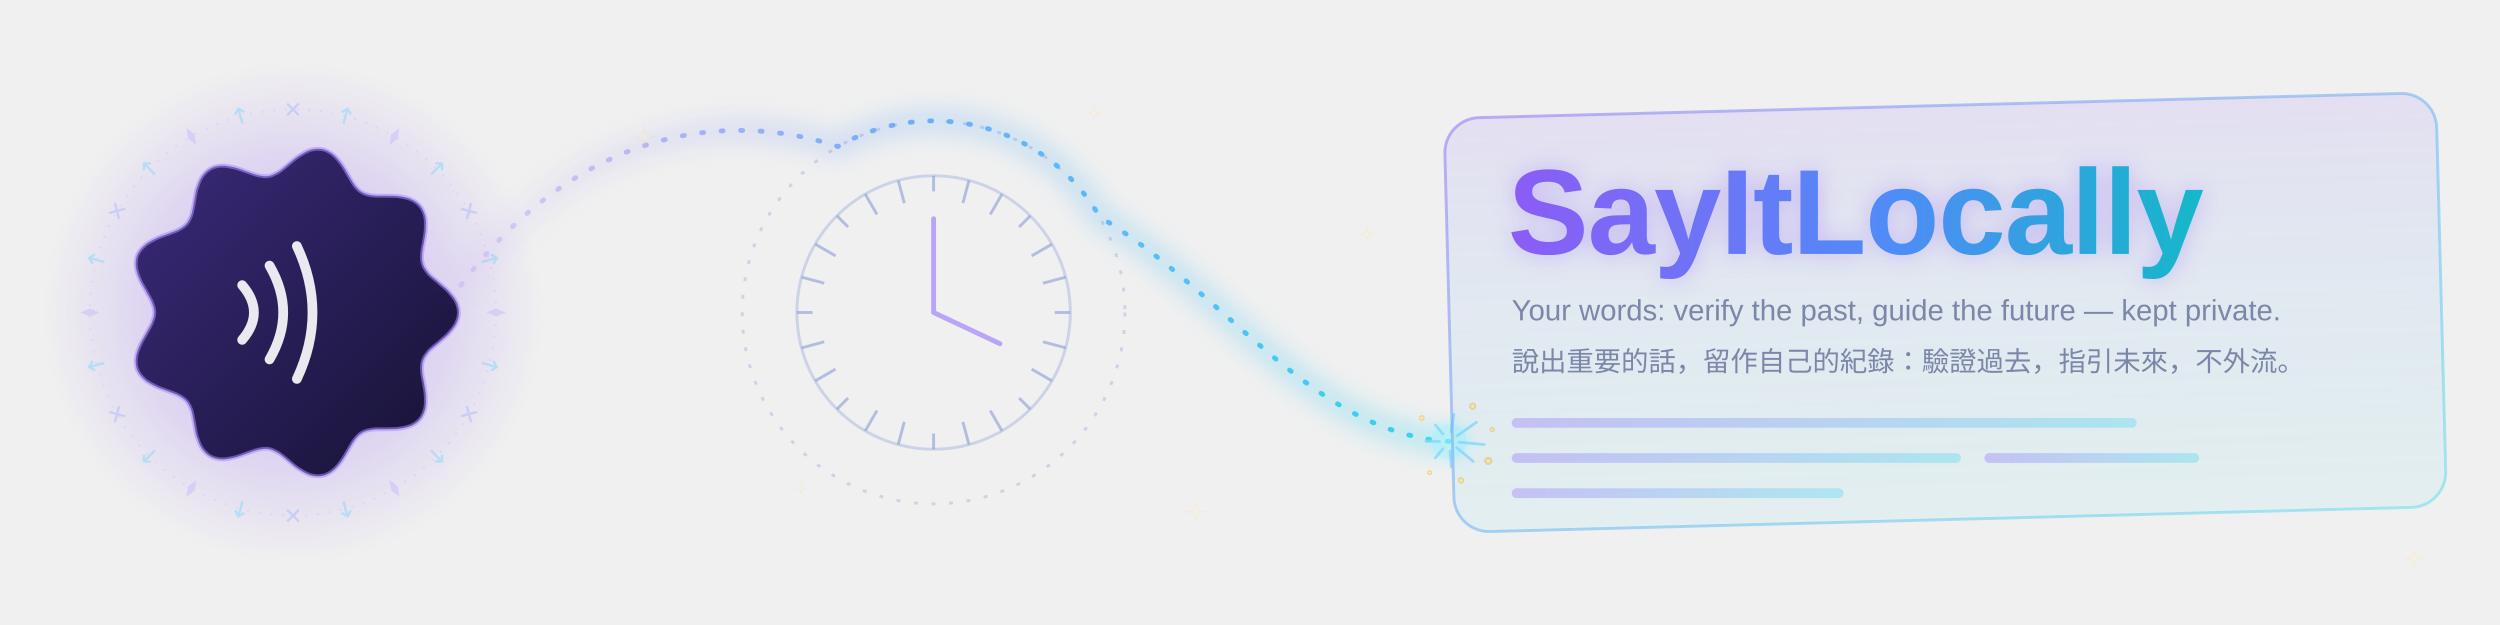
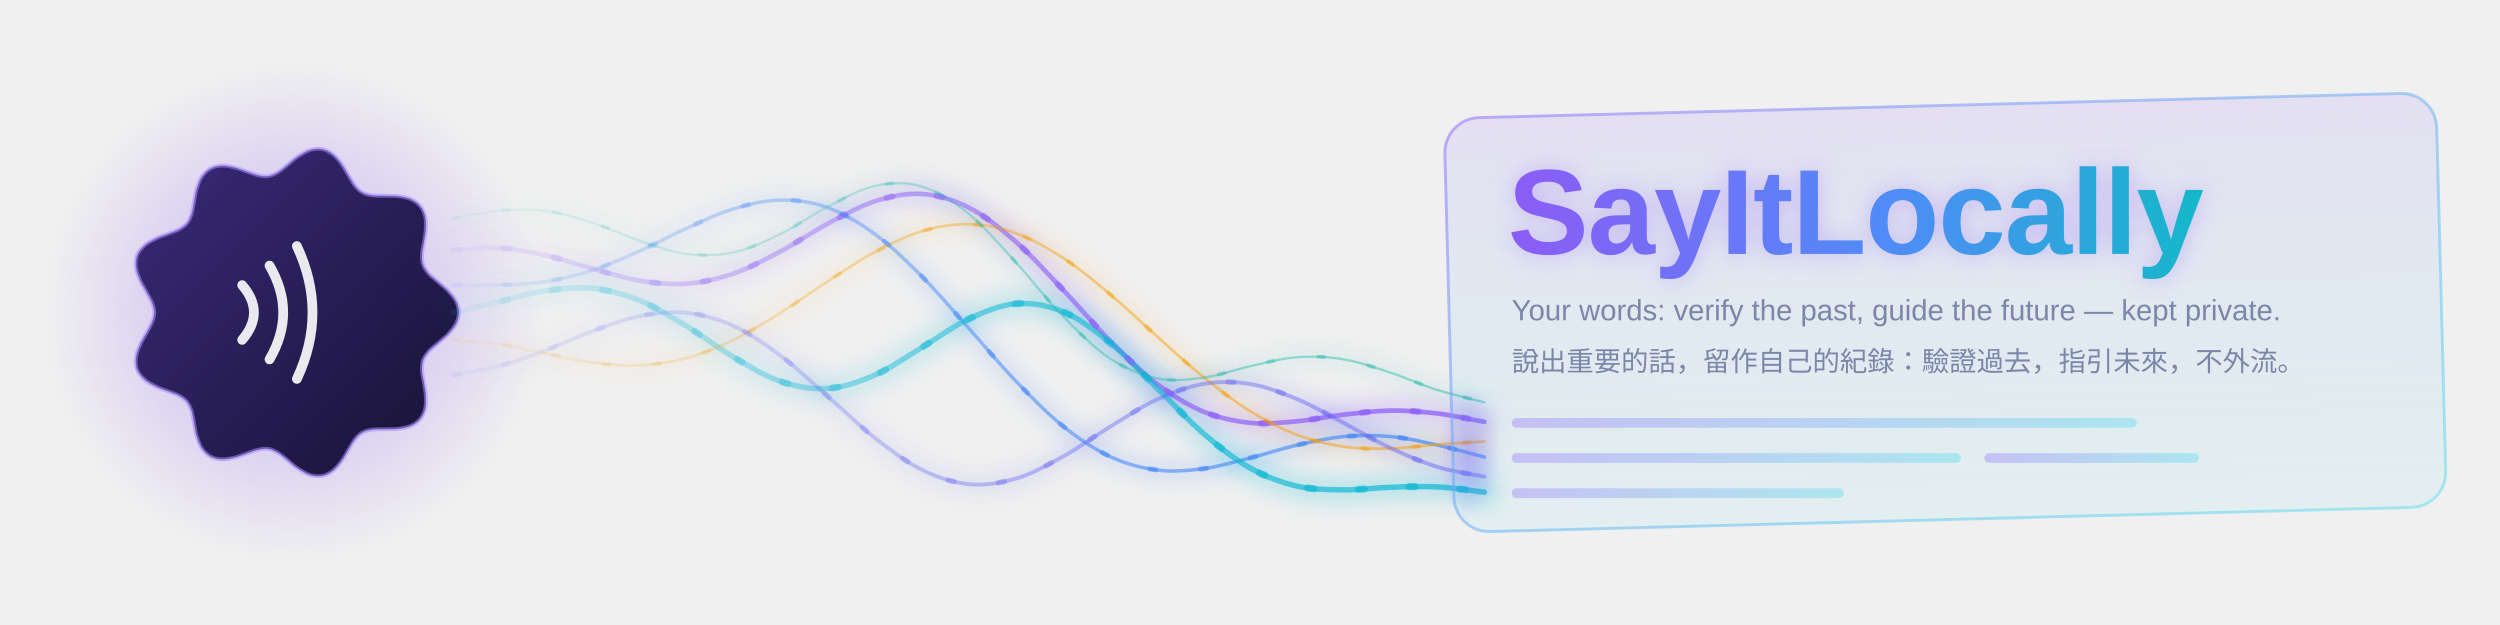
<svg xmlns="http://www.w3.org/2000/svg" viewBox="0 0 1280 320" width="1280" height="320" role="img" aria-labelledby="t d">
  <defs>
    <linearGradient id="bubble" x1="0" y1="0" x2="1" y2="1">
      <stop offset="0" stop-color="#3b2a7a" />
      <stop offset="1" stop-color="#151233" />
    </linearGradient>
    <linearGradient id="trail" x1="0" y1="0" x2="1" y2="0">
      <stop offset="0" stop-color="#8b5cf6" stop-opacity="0.15" />
      <stop offset="0.45" stop-color="#60a5fa" stop-opacity="0.85" />
      <stop offset="1" stop-color="#22d3ee" stop-opacity="0.9" />
    </linearGradient>
    <linearGradient id="title" x1="0" y1="0" x2="1" y2="0">
      <stop offset="0" stop-color="#8b5cf6" />
      <stop offset="0.55" stop-color="#4f8cf7" />
      <stop offset="1" stop-color="#14b8c9" />
    </linearGradient>
    <linearGradient id="ink" x1="0" y1="0" x2="1" y2="0">
      <stop offset="0" stop-color="#7c4dff" />
      <stop offset="1" stop-color="#22d3ee" />
    </linearGradient>
    <linearGradient id="page" x1="0" y1="0" x2="0" y2="1">
      <stop offset="0" stop-color="#a78bfa" stop-opacity="0.16" />
      <stop offset="1" stop-color="#22d3ee" stop-opacity="0.06" />
    </linearGradient>
    <linearGradient id="pageEdge" x1="0" y1="0" x2="1" y2="1">
      <stop offset="0" stop-color="#a78bfa" stop-opacity="0.7" />
      <stop offset="1" stop-color="#22d3ee" stop-opacity="0.35" />
    </linearGradient>
    <radialGradient id="gold">
      <stop offset="0" stop-color="#fff7d6" />
      <stop offset="1" stop-color="#f5b942" />
    </radialGradient>
    <radialGradient id="aura">
      <stop offset="0" stop-color="#8b5cf6" stop-opacity="0.45" />
      <stop offset="1" stop-color="#8b5cf6" stop-opacity="0" />
    </radialGradient>
    <filter id="glow" x="-50%" y="-50%" width="200%" height="200%">
      <feGaussianBlur stdDeviation="3.5" result="b" />
      <feMerge>
        <feMergeNode in="b" />
        <feMergeNode in="SourceGraphic" />
      </feMerge>
    </filter>
    <filter id="soft" x="-20%" y="-20%" width="140%" height="140%">
      <feGaussianBlur stdDeviation="6" />
    </filter>
+     <path id="p0" d="M232 128C236 127.8 248 126.5 256 127C264 127.5 272 129.1 280 130.9C288 132.7 296 135.6 304 137.7C312 139.9 320 142.5 328 143.8C336 145 344 145.9 352 145.2C360 144.6 368 142.7 376 139.9C384 137.1 392 132.7 400 128.5C408 124.2 416 118.7 424 114.4C432 110.2 440 105.6 448 103C456 100.5 464 98.8 472 99.3C480 99.8 488 102.2 496 106.3C504 110.3 512 116.7 520 123.7C528 130.6 536 139.7 544 148.1C552 156.5 560 166.1 568 174.2C576 182.2 584 190.2 592 196.3C600 202.4 608 207.3 616 210.7C624 214 632 215.6 640 216.5C648 217.3 656 216.4 664 215.7C672 215 680 213.2 688 212.3C696 211.4 704 210.4 712 210.2C720 210.1 728 210.8 736 211.7C744 212.7 756 215.3 760 216" />
+     <linearGradient id="s0" gradientUnits="userSpaceOnUse" x1="232" y1="0" x2="760" y2="0">
+       <stop offset="0" stop-color="#8b5cf6" stop-opacity="0.05" />
+       <stop offset="0.55" stop-color="#8b5cf6" stop-opacity="0.60" />
+       <stop offset="1" stop-color="#8b5cf6" stop-opacity="0.75" />
+     </linearGradient>
+     <path id="p1" d="M232 146C236 146 248 146.2 256 145.9C264 145.6 272 145.3 280 144.1C288 142.8 296 140.8 304 138.2C312 135.5 320 131.9 328 128.3C336 124.7 344 120.2 352 116.7C360 113.1 368 109.1 376 106.8C384 104.4 392 102.5 400 102.4C408 102.3 416 103.5 424 106.4C432 109.4 440 114 448 119.9C456 125.7 464 133.5 472 141.5C480 149.5 488 159.1 496 168.1C504 177 512 186.7 520 195C528 203.3 536 211.5 544 218C552 224.4 560 229.8 568 233.6C576 237.4 584 239.5 592 240.6C600 241.7 608 241 616 240C624 238.9 632 236.5 640 234.5C648 232.5 656 229.7 664 227.9C672 226.1 680 224.3 688 223.5C696 222.8 704 222.8 712 223.5C720 224.2 728 226.1 736 227.9C744 229.6 756 233 760 234" />
+     <linearGradient id="s1" gradientUnits="userSpaceOnUse" x1="232" y1="0" x2="760" y2="0">
+       <stop offset="0" stop-color="#3b82f6" stop-opacity="0.05" />
+       <stop offset="0.55" stop-color="#3b82f6" stop-opacity="0.52" />
+       <stop offset="1" stop-color="#3b82f6" stop-opacity="0.65" />
+     </linearGradient>
+     <path id="p2" d="M232 160C236 159 248 156.2 256 154.3C264 152.4 272 149.9 280 148.8C288 147.7 296 146.9 304 147.7C312 148.6 320 150.8 328 154.1C336 157.4 344 162.5 352 167.3C360 172.1 368 178.5 376 183.1C384 187.8 392 192.8 400 195.4C408 198 416 199.5 424 198.9C432 198.3 440 195.5 448 192C456 188.5 464 182.7 472 177.9C480 173.1 488 167 496 163.3C504 159.6 512 156.2 520 155.5C528 154.9 536 156.2 544 159.5C552 162.7 560 168.7 568 175.2C576 181.6 584 190.5 592 198.3C600 206 608 214.9 616 221.8C624 228.7 632 235.1 640 239.6C648 244.1 656 247 664 248.9C672 250.7 680 250.7 688 250.8C696 250.9 704 249.7 712 249.5C720 249.2 728 248.9 736 249.3C744 249.7 756 251.5 760 252" />
+     <linearGradient id="s2" gradientUnits="userSpaceOnUse" x1="232" y1="0" x2="760" y2="0">
+       <stop offset="0" stop-color="#06b6d4" stop-opacity="0.05" />
+       <stop offset="0.55" stop-color="#06b6d4" stop-opacity="0.56" />
+       <stop offset="1" stop-color="#06b6d4" stop-opacity="0.70" />
+     </linearGradient>
+     <path id="p3" d="M232 174C236 174.4 248 175 256 176.2C264 177.4 272 179.6 280 181.2C288 182.8 296 184.7 304 185.7C312 186.7 320 187.4 328 187C336 186.6 344 185.4 352 183.2C360 181 368 177.7 376 173.8C384 169.9 392 164.9 400 159.9C408 154.9 416 149.1 424 143.9C432 138.7 440 133.2 448 129C456 124.7 464 120.8 472 118.4C480 116 488 114.6 496 114.8C504 114.9 512 116.5 520 119.4C528 122.2 536 126.7 544 131.9C552 137 560 143.7 568 150.4C576 157 584 164.8 592 171.9C600 179 608 186.5 616 192.9C624 199.4 632 205.6 640 210.5C648 215.5 656 219.6 664 222.6C672 225.7 680 227.5 688 228.7C696 229.8 704 229.8 712 229.6C720 229.4 728 228.2 736 227.6C744 227 756 226.3 760 226" />
+     <linearGradient id="s3" gradientUnits="userSpaceOnUse" x1="232" y1="0" x2="760" y2="0">
+       <stop offset="0" stop-color="#f59e0b" stop-opacity="0.05" />
+       <stop offset="0.55" stop-color="#f59e0b" stop-opacity="0.44" />
+       <stop offset="1" stop-color="#f59e0b" stop-opacity="0.55" />
+     </linearGradient>
+     <path id="p4" d="M232 192C236 191.2 248 189.4 256 187.3C264 185.1 272 182.1 280 179.1C288 176.1 296 172.2 304 169.3C312 166.4 320 163.3 328 161.7C336 160.2 344 159.3 352 160.2C360 161.1 368 163.4 376 167.1C384 170.8 392 176.4 400 182.4C408 188.4 416 196.1 424 203.1C432 210.1 440 218 448 224.3C456 230.5 464 236.6 472 240.5C480 244.5 488 247.1 496 247.9C504 248.7 512 247.4 520 245.1C528 242.8 536 238.3 544 233.9C552 229.5 560 223.6 568 218.7C576 213.9 584 208.4 592 204.7C600 201.1 608 198 616 196.6C624 195.2 632 195.3 640 196.6C648 197.9 656 201 664 204.3C672 207.6 680 212.4 688 216.6C696 220.8 704 225.7 712 229.4C720 233.2 728 236.6 736 239.1C744 241.5 756 243.2 760 244" />
+     <linearGradient id="s4" gradientUnits="userSpaceOnUse" x1="232" y1="0" x2="760" y2="0">
+       <stop offset="0" stop-color="#6366f1" stop-opacity="0.05" />
+       <stop offset="0.55" stop-color="#6366f1" stop-opacity="0.40" />
+       <stop offset="1" stop-color="#6366f1" stop-opacity="0.50" />
+     </linearGradient>
+     <path id="p5" d="M232 112C236 111.3 248 108.5 256 107.9C264 107.2 272 107 280 108.1C288 109.2 296 111.7 304 114.3C312 116.8 320 120.8 328 123.5C336 126.1 344 129.2 352 130.1C360 131 368 130.9 376 129.1C384 127.4 392 123.5 400 119.6C408 115.7 416 109.8 424 105.7C432 101.7 440 96.9 448 95.2C456 93.5 464 93.1 472 95.5C480 97.9 488 103.1 496 109.5C504 116 512 125.5 520 134.2C528 142.9 536 153.5 544 161.6C552 169.8 560 177.9 568 183.3C576 188.6 584 192 592 193.7C600 195.4 608 194.4 616 193.4C624 192.4 632 189.3 640 187.5C648 185.8 656 183.5 664 182.9C672 182.3 680 182.6 688 184C696 185.3 704 188.2 712 190.8C720 193.4 728 197.2 736 199.7C744 202.2 756 204.9 760 206" />
+     <linearGradient id="s5" gradientUnits="userSpaceOnUse" x1="232" y1="0" x2="760" y2="0">
+       <stop offset="0" stop-color="#14b8a6" stop-opacity="0.05" />
+       <stop offset="0.55" stop-color="#14b8a6" stop-opacity="0.36" />
+       <stop offset="1" stop-color="#14b8a6" stop-opacity="0.45" />
+     </linearGradient>
+     <filter id="haze" x="-10%" y="-40%" width="120%" height="180%">
+       <feGaussianBlur stdDeviation="5" />
+     </filter>
+     <radialGradient id="spark">
+       <stop offset="0" stop-color="#fde68a" stop-opacity="0.9" />
+       <stop offset="1" stop-color="#f59e0b" stop-opacity="0" />
+     </radialGradient>
+     <path id="star" d="M0 -6Q0.9 -0.9 6 0Q0.9 0.9 0 6Q-0.9 0.9 -6 0Q-0.9 -0.9 0 -6Z" />
  </defs>
  <circle cx="150" cy="160" r="128" fill="url(#aura)" />
-   <g opacity="0.45">
-     <circle cx="150" cy="160" r="104" fill="none" stroke="#a78bfa" stroke-opacity="0.35" stroke-width="1" stroke-dasharray="1 5" />
-     <g transform="translate(254.0 160.0) rotate(90)">
-       <path d="M0 -5L2 0L0 5L-2 0Z" fill="#c4b5fd" />
-     </g>
-     <g transform="translate(250.5 186.9) rotate(105)">
-       <path d="M0 -4V4M-2.5 -1.5L0 -4L2.5 -1.5" fill="none" stroke="#7dd3fc" stroke-width="1.2" />
-     </g>
-     <g transform="translate(240.1 212.0) rotate(120)">
-       <path d="M-3 -3L3 3M-3 3L3 -3" stroke="#a5b4fc" stroke-width="1.2" />
-     </g>
-     <g transform="translate(223.5 233.5) rotate(135)">
-       <path d="M0 -4V4M-2.5 -1.5L0 -4L2.5 -1.5" fill="none" stroke="#7dd3fc" stroke-width="1.2" />
-     </g>
-     <g transform="translate(202.0 250.1) rotate(150)">
-       <path d="M0 -5L2 0L0 5L-2 0Z" fill="#c4b5fd" />
-     </g>
-     <g transform="translate(176.9 260.5) rotate(165)">
-       <path d="M0 -4V4M-2.5 -1.5L0 -4L2.5 -1.5" fill="none" stroke="#7dd3fc" stroke-width="1.2" />
-     </g>
-     <g transform="translate(150.0 264.0) rotate(180)">
-       <path d="M-3 -3L3 3M-3 3L3 -3" stroke="#a5b4fc" stroke-width="1.2" />
-     </g>
-     <g transform="translate(123.1 260.5) rotate(195)">
-       <path d="M0 -4V4M-2.5 -1.5L0 -4L2.5 -1.5" fill="none" stroke="#7dd3fc" stroke-width="1.2" />
-     </g>
-     <g transform="translate(98.0 250.1) rotate(210)">
-       <path d="M0 -5L2 0L0 5L-2 0Z" fill="#c4b5fd" />
-     </g>
-     <g transform="translate(76.5 233.5) rotate(225)">
-       <path d="M0 -4V4M-2.5 -1.5L0 -4L2.5 -1.5" fill="none" stroke="#7dd3fc" stroke-width="1.2" />
-     </g>
-     <g transform="translate(59.9 212.0) rotate(240)">
-       <path d="M-3 -3L3 3M-3 3L3 -3" stroke="#a5b4fc" stroke-width="1.2" />
-     </g>
-     <g transform="translate(49.5 186.9) rotate(255)">
-       <path d="M0 -4V4M-2.5 -1.5L0 -4L2.5 -1.5" fill="none" stroke="#7dd3fc" stroke-width="1.2" />
-     </g>
-     <g transform="translate(46.0 160.0) rotate(270)">
-       <path d="M0 -5L2 0L0 5L-2 0Z" fill="#c4b5fd" />
-     </g>
-     <g transform="translate(49.5 133.1) rotate(285)">
-       <path d="M0 -4V4M-2.5 -1.5L0 -4L2.5 -1.5" fill="none" stroke="#7dd3fc" stroke-width="1.2" />
-     </g>
-     <g transform="translate(59.9 108.0) rotate(300)">
-       <path d="M-3 -3L3 3M-3 3L3 -3" stroke="#a5b4fc" stroke-width="1.2" />
-     </g>
-     <g transform="translate(76.5 86.5) rotate(315)">
-       <path d="M0 -4V4M-2.5 -1.5L0 -4L2.5 -1.5" fill="none" stroke="#7dd3fc" stroke-width="1.2" />
-     </g>
-     <g transform="translate(98.0 69.9) rotate(330)">
-       <path d="M0 -5L2 0L0 5L-2 0Z" fill="#c4b5fd" />
-     </g>
-     <g transform="translate(123.1 59.5) rotate(345)">
-       <path d="M0 -4V4M-2.5 -1.5L0 -4L2.5 -1.5" fill="none" stroke="#7dd3fc" stroke-width="1.2" />
-     </g>
-     <g transform="translate(150.0 56.0) rotate(360)">
-       <path d="M-3 -3L3 3M-3 3L3 -3" stroke="#a5b4fc" stroke-width="1.2" />
-     </g>
-     <g transform="translate(176.9 59.5) rotate(375)">
-       <path d="M0 -4V4M-2.5 -1.5L0 -4L2.5 -1.5" fill="none" stroke="#7dd3fc" stroke-width="1.2" />
-     </g>
-     <g transform="translate(202.0 69.9) rotate(390)">
-       <path d="M0 -5L2 0L0 5L-2 0Z" fill="#c4b5fd" />
-     </g>
-     <g transform="translate(223.5 86.5) rotate(405)">
-       <path d="M0 -4V4M-2.5 -1.5L0 -4L2.5 -1.5" fill="none" stroke="#7dd3fc" stroke-width="1.2" />
-     </g>
-     <g transform="translate(240.1 108.0) rotate(420)">
-       <path d="M-3 -3L3 3M-3 3L3 -3" stroke="#a5b4fc" stroke-width="1.2" />
-     </g>
-     <g transform="translate(250.5 133.1) rotate(435)">
-       <path d="M0 -4V4M-2.5 -1.5L0 -4L2.5 -1.5" fill="none" stroke="#7dd3fc" stroke-width="1.2" />
-     </g>
-     <animateTransform attributeName="transform" type="rotate" from="0 150 160" to="-360 150 160" dur="90s" repeatCount="indefinite" />
-   </g>
  <path d="M235.0 160.0C235.0 161.9 234.4 164.0 233.5 165.8C232.5 167.7 230.9 169.5 229.4 171.2C227.8 172.8 225.8 174.3 224.2 175.8C222.5 177.2 220.8 178.5 219.5 179.9C218.3 181.4 217.3 182.7 216.7 184.3C216.1 185.9 216.0 187.5 216.1 189.4C216.1 191.3 216.6 193.4 217.0 195.6C217.3 197.8 217.9 200.2 218.0 202.5C218.1 204.7 218.2 207.1 217.7 209.2C217.2 211.2 216.4 213.1 215.1 214.6C213.9 216.1 212.1 217.3 210.2 218.1C208.3 218.9 205.9 219.3 203.6 219.6C201.4 219.8 198.9 219.7 196.7 219.8C194.5 219.8 192.3 219.7 190.5 220.0C188.6 220.3 187.0 220.6 185.5 221.5C184.0 222.3 182.9 223.5 181.7 225.0C180.5 226.5 179.6 228.4 178.4 230.3C177.3 232.2 176.1 234.4 174.8 236.2C173.4 238.1 171.9 239.9 170.2 241.2C168.6 242.4 166.7 243.4 164.8 243.7C162.8 244.0 160.7 243.8 158.7 243.2C156.8 242.6 154.7 241.3 152.8 240.1C150.9 238.9 149.1 237.2 147.4 235.8C145.6 234.4 144.1 232.9 142.4 231.9C140.8 231.0 139.3 230.2 137.7 229.9C136.0 229.6 134.4 229.8 132.5 230.2C130.6 230.6 128.7 231.4 126.6 232.1C124.5 232.8 122.2 233.8 120.0 234.3C117.8 234.8 115.4 235.3 113.3 235.2C111.2 235.1 109.2 234.6 107.5 233.6C105.8 232.6 104.4 231.1 103.2 229.4C102.1 227.6 101.3 225.3 100.6 223.2C100.0 221.0 99.7 218.5 99.3 216.4C98.8 214.2 98.6 212.0 98.0 210.2C97.4 208.5 96.7 206.9 95.6 205.6C94.5 204.3 93.1 203.4 91.5 202.5C89.8 201.6 87.7 201.0 85.7 200.2C83.6 199.4 81.2 198.7 79.2 197.6C77.2 196.6 75.1 195.5 73.6 194.0C72.1 192.6 70.8 190.9 70.1 189.1C69.5 187.2 69.3 185.1 69.6 183.1C69.8 181.0 70.7 178.8 71.6 176.7C72.5 174.6 73.9 172.5 74.9 170.6C75.9 168.6 77.2 166.8 77.8 165.0C78.5 163.3 79.0 161.7 79.0 160.0C79.0 158.3 78.5 156.7 77.8 155.0C77.2 153.2 75.9 151.4 74.9 149.4C73.9 147.5 72.5 145.4 71.6 143.3C70.7 141.2 69.8 139.0 69.6 136.9C69.3 134.9 69.5 132.8 70.1 130.9C70.8 129.1 72.1 127.4 73.6 126.0C75.1 124.5 77.2 123.4 79.2 122.4C81.2 121.3 83.6 120.6 85.7 119.8C87.7 119.0 89.8 118.4 91.5 117.5C93.1 116.6 94.5 115.7 95.6 114.4C96.7 113.1 97.4 111.5 98.0 109.8C98.6 108.0 98.8 105.8 99.3 103.6C99.7 101.5 100.0 99.0 100.6 96.8C101.3 94.7 102.1 92.4 103.2 90.6C104.4 88.9 105.8 87.4 107.5 86.4C109.2 85.4 111.2 84.9 113.3 84.8C115.4 84.7 117.8 85.2 120.0 85.7C122.2 86.2 124.5 87.2 126.6 87.9C128.7 88.6 130.6 89.4 132.5 89.8C134.4 90.2 136.0 90.4 137.7 90.1C139.3 89.8 140.8 89.0 142.4 88.1C144.1 87.1 145.6 85.6 147.4 84.2C149.1 82.8 150.9 81.1 152.8 79.9C154.7 78.7 156.8 77.4 158.7 76.8C160.7 76.2 162.8 76.0 164.8 76.3C166.7 76.6 168.6 77.6 170.2 78.8C171.9 80.1 173.4 81.9 174.8 83.8C176.1 85.6 177.3 87.8 178.4 89.7C179.6 91.6 180.5 93.5 181.7 95.0C182.9 96.5 184.0 97.7 185.5 98.5C187.0 99.4 188.6 99.7 190.5 100.0C192.3 100.3 194.5 100.2 196.7 100.2C198.9 100.3 201.4 100.2 203.6 100.4C205.9 100.7 208.3 101.1 210.2 101.9C212.1 102.7 213.9 103.9 215.1 105.4C216.4 106.9 217.2 108.8 217.7 110.8C218.2 112.9 218.1 115.3 218.0 117.5C217.9 119.8 217.3 122.2 217.0 124.4C216.6 126.6 216.1 128.7 216.1 130.6C216.0 132.5 216.1 134.1 216.7 135.7C217.3 137.3 218.3 138.6 219.5 140.1C220.8 141.5 222.5 142.8 224.2 144.2C225.8 145.7 227.8 147.2 229.4 148.8C230.9 150.5 232.5 152.3 233.5 154.2C234.4 156.0 235.0 158.1 235.0 160.0Z" fill="url(#bubble)" stroke="#a78bfa" stroke-opacity="0.55" stroke-width="2" />
  <path d="M124 146Q136 160 124 174" fill="none" stroke="#fff" stroke-width="5" stroke-linecap="round" opacity="0.9">
    <animate attributeName="opacity" values="0.35;0.95;0.35" dur="2.4s" begin="0.0s" repeatCount="indefinite" calcMode="spline" keyTimes="0;0.5;1" keySplines="0.4 0 0.6 1;0.4 0 0.6 1" />
  </path>
  <path d="M138 136Q152 160 138 184" fill="none" stroke="#fff" stroke-width="5" stroke-linecap="round" opacity="0.9">
    <animate attributeName="opacity" values="0.35;0.95;0.35" dur="2.4s" begin="0.3s" repeatCount="indefinite" calcMode="spline" keyTimes="0;0.5;1" keySplines="0.4 0 0.6 1;0.4 0 0.6 1" />
  </path>
  <path d="M152 126Q168 160 152 194" fill="none" stroke="#fff" stroke-width="5" stroke-linecap="round" opacity="0.9">
    <animate attributeName="opacity" values="0.35;0.95;0.35" dur="2.4s" begin="0.6s" repeatCount="indefinite" calcMode="spline" keyTimes="0;0.5;1" keySplines="0.4 0 0.6 1;0.4 0 0.6 1" />
  </path>
-   <g fill="none" stroke="#8b9bd6" stroke-opacity="0.35" stroke-width="1.5">
-     <circle cx="478" cy="160" r="98" stroke-dasharray="2 7" />
-     <circle cx="478" cy="160" r="70" />
-     <g stroke-opacity="0.6">
-       <line x1="540.0" y1="160.0" x2="548.0" y2="160.0" />
-       <line x1="534.0" y1="175.0" x2="545.6" y2="178.1" />
-       <line x1="528.2" y1="189.0" x2="538.6" y2="195.0" />
-       <line x1="521.8" y1="203.8" x2="527.5" y2="209.5" />
-       <line x1="507.0" y1="210.2" x2="513.0" y2="220.6" />
-       <line x1="493.0" y1="216.0" x2="496.1" y2="227.6" />
-       <line x1="478.0" y1="222.0" x2="478.0" y2="230.0" />
-       <line x1="463.0" y1="216.0" x2="459.9" y2="227.6" />
-       <line x1="449.0" y1="210.2" x2="443.0" y2="220.6" />
-       <line x1="434.2" y1="203.8" x2="428.5" y2="209.5" />
-       <line x1="427.8" y1="189.0" x2="417.4" y2="195.0" />
-       <line x1="422.0" y1="175.0" x2="410.4" y2="178.1" />
-       <line x1="416.0" y1="160.0" x2="408.0" y2="160.0" />
-       <line x1="422.0" y1="145.0" x2="410.4" y2="141.9" />
-       <line x1="427.8" y1="131.0" x2="417.4" y2="125.0" />
-       <line x1="434.2" y1="116.2" x2="428.5" y2="110.5" />
-       <line x1="449.0" y1="109.8" x2="443.0" y2="99.4" />
-       <line x1="463.0" y1="104.0" x2="459.9" y2="92.4" />
-       <line x1="478.0" y1="98.0" x2="478.0" y2="90.0" />
-       <line x1="493.0" y1="104.0" x2="496.1" y2="92.4" />
-       <line x1="507.0" y1="109.8" x2="513.0" y2="99.4" />
-       <line x1="521.8" y1="116.2" x2="527.5" y2="110.5" />
-       <line x1="528.2" y1="131.0" x2="538.6" y2="125.0" />
-       <line x1="534.0" y1="145.0" x2="545.6" y2="141.9" />
-     </g>
-     <path d="M478 160V112M478 160L512 176" stroke="#a78bfa" stroke-opacity="0.75" stroke-width="2.5" stroke-linecap="round">
-       <animateTransform attributeName="transform" type="rotate" from="0 478 160" to="360 478 160" dur="24s" repeatCount="indefinite" />
-     </path>
-   </g>
-   <path d="M236 146C296 66 372 56 429 75A98 98 0 0 1 563 111C628 150 672 222 742 226" fill="none" stroke="url(#trail)" stroke-width="10" stroke-linecap="round" opacity="0.35" filter="url(#soft)" />
-   <path d="M236 146C296 66 372 56 429 75A98 98 0 0 1 563 111C628 150 672 222 742 226" fill="none" stroke="url(#trail)" stroke-width="2.5" stroke-linecap="round" stroke-dasharray="1 9" />
-   <circle r="4.5" fill="#c4b5fd" filter="url(#glow)" opacity="0">
-     <animateMotion dur="4.8s" begin="0s" repeatCount="indefinite" path="M236 146C296 66 372 56 429 75A98 98 0 0 1 563 111C628 150 672 222 742 226" calcMode="spline" keyPoints="0;1" keyTimes="0;1" keySplines="0.45 0 0.55 1" />
-     <animate attributeName="opacity" values="0;1;1;0" keyTimes="0;0.15;0.8;1" dur="4.8s" begin="0s" repeatCount="indefinite" />
-   </circle>
-   <circle r="3.2" fill="#7dd3fc" filter="url(#glow)" opacity="0">
-     <animateMotion dur="4.8s" begin="1.2s" repeatCount="indefinite" path="M236 146C296 66 372 56 429 75A98 98 0 0 1 563 111C628 150 672 222 742 226" calcMode="spline" keyPoints="0;1" keyTimes="0;1" keySplines="0.45 0 0.55 1" />
-     <animate attributeName="opacity" values="0;1;1;0" keyTimes="0;0.15;0.8;1" dur="4.8s" begin="1.2s" repeatCount="indefinite" />
-   </circle>
-   <circle r="3.8" fill="#fde68a" filter="url(#glow)" opacity="0">
-     <animateMotion dur="4.8s" begin="2.4s" repeatCount="indefinite" path="M236 146C296 66 372 56 429 75A98 98 0 0 1 563 111C628 150 672 222 742 226" calcMode="spline" keyPoints="0;1" keyTimes="0;1" keySplines="0.45 0 0.55 1" />
-     <animate attributeName="opacity" values="0;1;1;0" keyTimes="0;0.15;0.8;1" dur="4.8s" begin="2.4s" repeatCount="indefinite" />
-   </circle>
-   <circle r="2.6" fill="#a5f3fc" filter="url(#glow)" opacity="0">
-     <animateMotion dur="4.8s" begin="3.6s" repeatCount="indefinite" path="M236 146C296 66 372 56 429 75A98 98 0 0 1 563 111C628 150 672 222 742 226" calcMode="spline" keyPoints="0;1" keyTimes="0;1" keySplines="0.45 0 0.55 1" />
-     <animate attributeName="opacity" values="0;1;1;0" keyTimes="0;0.15;0.8;1" dur="4.8s" begin="3.6s" repeatCount="indefinite" />
-   </circle>
-   <circle cx="742" cy="226" r="9" fill="#a5f3fc" opacity="0.55" filter="url(#glow)" />
-   <g stroke="#7dd3fc" stroke-width="1.4" stroke-linecap="round" opacity="0.7">
-     <line x1="742.9" y1="221.1" x2="744.4" y2="212.2" />
-     <line x1="746.1" y1="223.1" x2="755.9" y2="216.2" />
-     <line x1="747.0" y1="226.4" x2="759.9" y2="227.6" />
-     <line x1="745.8" y1="229.2" x2="754.3" y2="236.3" />
-     <line x1="742.4" y1="231.0" x2="743.1" y2="239.0" />
-     <line x1="738.8" y1="229.8" x2="734.9" y2="234.4" />
-     <line x1="738.8" y1="222.2" x2="734.9" y2="217.6" />
-     <line x1="737.0" y1="226.0" x2="730.0" y2="226.0" />
-     <animate attributeName="opacity" values="0.7;0.3;0.7" dur="3s" repeatCount="indefinite" calcMode="spline" keyTimes="0;0.5;1" keySplines="0.4 0 0.6 1;0.4 0 0.6 1" />
-   </g>
-   <circle cx="754" cy="208" r="1.8" fill="url(#gold)" opacity="0.75">
-     <animate attributeName="opacity" values="0.75;0.2;0.75" dur="2.20s" begin="0.0s" repeatCount="indefinite" calcMode="spline" keyTimes="0;0.5;1" keySplines="0.4 0 0.6 1;0.4 0 0.6 1" />
-   </circle>
-   <circle cx="762" cy="236" r="2.0" fill="url(#gold)" opacity="0.75">
-     <animate attributeName="opacity" values="0.75;0.2;0.75" dur="2.55s" begin="0.3s" repeatCount="indefinite" calcMode="spline" keyTimes="0;0.5;1" keySplines="0.4 0 0.6 1;0.4 0 0.6 1" />
-   </circle>
-   <circle cx="748" cy="246" r="1.6" fill="url(#gold)" opacity="0.75">
-     <animate attributeName="opacity" values="0.75;0.2;0.75" dur="2.90s" begin="0.6s" repeatCount="indefinite" calcMode="spline" keyTimes="0;0.5;1" keySplines="0.4 0 0.6 1;0.4 0 0.6 1" />
-   </circle>
-   <circle cx="728" cy="214" r="1.4" fill="url(#gold)" opacity="0.75">
-     <animate attributeName="opacity" values="0.75;0.2;0.75" dur="3.25s" begin="0.9s" repeatCount="indefinite" calcMode="spline" keyTimes="0;0.5;1" keySplines="0.4 0 0.6 1;0.4 0 0.6 1" />
-   </circle>
-   <circle cx="764" cy="220" r="1.3" fill="url(#gold)" opacity="0.75">
-     <animate attributeName="opacity" values="0.75;0.2;0.75" dur="3.60s" begin="1.2s" repeatCount="indefinite" calcMode="spline" keyTimes="0;0.5;1" keySplines="0.4 0 0.6 1;0.4 0 0.6 1" />
-   </circle>
-   <circle cx="732" cy="242" r="1.2" fill="url(#gold)" opacity="0.75">
-     <animate attributeName="opacity" values="0.75;0.2;0.75" dur="3.95s" begin="1.5s" repeatCount="indefinite" calcMode="spline" keyTimes="0;0.5;1" keySplines="0.4 0 0.6 1;0.4 0 0.6 1" />
-   </circle>
-   <path d="M330 63Q330 70 337 70Q330 70 330 77Q330 70 323 70Q330 70 330 63Z" fill="url(#gold)" opacity="0.2">
-     <animate attributeName="opacity" values="0.2;0.95;0.2" dur="3.2s" begin="0s" repeatCount="indefinite" calcMode="spline" keyTimes="0;0.5;1" keySplines="0.4 0 0.6 1;0.4 0 0.6 1" />
-   </path>
-   <path d="M560 53Q560 58 565 58Q560 58 560 63Q560 58 555 58Q560 58 560 53Z" fill="url(#gold)" opacity="0.2">
-     <animate attributeName="opacity" values="0.2;0.95;0.2" dur="2.8s" begin="1.1s" repeatCount="indefinite" calcMode="spline" keyTimes="0;0.5;1" keySplines="0.4 0 0.6 1;0.4 0 0.6 1" />
-   </path>
-   <path d="M612 256Q612 262 618 262Q612 262 612 268Q612 262 606 262Q612 262 612 256Z" fill="url(#gold)" opacity="0.2">
-     <animate attributeName="opacity" values="0.2;0.95;0.2" dur="3.6s" begin="0.6s" repeatCount="indefinite" calcMode="spline" keyTimes="0;0.5;1" keySplines="0.4 0 0.6 1;0.4 0 0.6 1" />
-   </path>
-   <path d="M410 246Q410 250 414 250Q410 250 410 254Q410 250 406 250Q410 250 410 246Z" fill="url(#gold)" opacity="0.2">
-     <animate attributeName="opacity" values="0.2;0.95;0.2" dur="3s" begin="1.8s" repeatCount="indefinite" calcMode="spline" keyTimes="0;0.5;1" keySplines="0.4 0 0.6 1;0.4 0 0.6 1" />
-   </path>
-   <path d="M700 115Q700 120 705 120Q700 120 700 125Q700 120 695 120Q700 120 700 115Z" fill="url(#gold)" opacity="0.2">
-     <animate attributeName="opacity" values="0.2;0.95;0.2" dur="3.4s" begin="2.4s" repeatCount="indefinite" calcMode="spline" keyTimes="0;0.5;1" keySplines="0.4 0 0.6 1;0.4 0 0.6 1" />
-   </path>
-   <path d="M1236 280Q1236 286 1242 286Q1236 286 1236 292Q1236 286 1230 286Q1236 286 1236 280Z" fill="url(#gold)" opacity="0.2">
-     <animate attributeName="opacity" values="0.2;0.95;0.2" dur="3.1s" begin="1.4s" repeatCount="indefinite" calcMode="spline" keyTimes="0;0.5;1" keySplines="0.4 0 0.6 1;0.4 0 0.6 1" />
-   </path>
+   <g fill="none" stroke-linecap="round">
+     <use href="#p0" stroke="url(#s0)" stroke-width="12.0" opacity="0.32" filter="url(#haze)" />
+     <use href="#p1" stroke="url(#s1)" stroke-width="9.0" opacity="0.32" filter="url(#haze)" />
+     <use href="#p2" stroke="url(#s2)" stroke-width="14.0" opacity="0.32" filter="url(#haze)" />
+     <use href="#p3" stroke="url(#s3)" stroke-width="7.0" opacity="0.32" filter="url(#haze)" />
+     <use href="#p4" stroke="url(#s4)" stroke-width="10.0" opacity="0.32" filter="url(#haze)" />
+     <use href="#p5" stroke="url(#s5)" stroke-width="6.0" opacity="0.32" filter="url(#haze)" />
+     <use href="#p0" stroke="url(#s0)" stroke-width="2.4" />
+     <use href="#p1" stroke="url(#s1)" stroke-width="1.8" />
+     <use href="#p2" stroke="url(#s2)" stroke-width="2.8" />
+     <use href="#p3" stroke="url(#s3)" stroke-width="1.4" />
+     <use href="#p4" stroke="url(#s4)" stroke-width="2.0" />
+     <use href="#p5" stroke="url(#s5)" stroke-width="1.2" />
+     <use href="#p0" stroke="url(#s0)" stroke-width="3.2" stroke-dasharray="3 23" opacity="0.9">
+       <animate attributeName="stroke-dashoffset" from="0" to="-104" dur="7s" repeatCount="indefinite" />
+     </use>
+     <use href="#p1" stroke="url(#s1)" stroke-width="2.6" stroke-dasharray="3 23" opacity="0.9">
+       <animate attributeName="stroke-dashoffset" from="0" to="-104" dur="10s" repeatCount="indefinite" />
+     </use>
+     <use href="#p2" stroke="url(#s2)" stroke-width="3.6" stroke-dasharray="3 23" opacity="0.9">
+       <animate attributeName="stroke-dashoffset" from="0" to="-104" dur="6s" repeatCount="indefinite" />
+     </use>
+     <use href="#p3" stroke="url(#s3)" stroke-width="2.2" stroke-dasharray="3 23" opacity="0.9">
+       <animate attributeName="stroke-dashoffset" from="0" to="-104" dur="12s" repeatCount="indefinite" />
+     </use>
+     <use href="#p4" stroke="url(#s4)" stroke-width="2.8" stroke-dasharray="3 23" opacity="0.9">
+       <animate attributeName="stroke-dashoffset" from="0" to="-104" dur="9s" repeatCount="indefinite" />
+     </use>
+     <use href="#p5" stroke="url(#s5)" stroke-width="2.0" stroke-dasharray="3 23" opacity="0.9">
+       <animate attributeName="stroke-dashoffset" from="0" to="-104" dur="14s" repeatCount="indefinite" />
+     </use>
+   </g>
+   <circle r="3.4" fill="#8b5cf6" filter="url(#glow)" opacity="0">
+     <animateMotion dur="5.25s" begin="0.00s" repeatCount="indefinite" calcMode="spline" keyPoints="0;1" keyTimes="0;1" keySplines="0.35 0 0.65 1">
+       <mpath href="#p0" />
+     </animateMotion>
+     <animate attributeName="opacity" values="0;1;1;0" keyTimes="0;0.2;0.85;1" dur="5.25s" begin="0.00s" repeatCount="indefinite" />
+   </circle>
+   <circle r="2.4" fill="#8b5cf6" filter="url(#glow)" opacity="0">
+     <animateMotion dur="5.25s" begin="0.12s" repeatCount="indefinite" calcMode="spline" keyPoints="0;1" keyTimes="0;1" keySplines="0.35 0 0.65 1">
+       <mpath href="#p0" />
+     </animateMotion>
+     <animate attributeName="opacity" values="0;0.55;0.55;0" keyTimes="0;0.2;0.85;1" dur="5.25s" begin="0.12s" repeatCount="indefinite" />
+   </circle>
+   <circle r="1.6" fill="#8b5cf6" filter="url(#glow)" opacity="0">
+     <animateMotion dur="5.25s" begin="0.24s" repeatCount="indefinite" calcMode="spline" keyPoints="0;1" keyTimes="0;1" keySplines="0.35 0 0.65 1">
+       <mpath href="#p0" />
+     </animateMotion>
+     <animate attributeName="opacity" values="0;0.3;0.3;0" keyTimes="0;0.2;0.85;1" dur="5.25s" begin="0.24s" repeatCount="indefinite" />
+   </circle>
+   <circle r="3.4" fill="#3b82f6" filter="url(#glow)" opacity="0">
+     <animateMotion dur="7.50s" begin="0.90s" repeatCount="indefinite" calcMode="spline" keyPoints="0;1" keyTimes="0;1" keySplines="0.35 0 0.65 1">
+       <mpath href="#p1" />
+     </animateMotion>
+     <animate attributeName="opacity" values="0;1;1;0" keyTimes="0;0.2;0.85;1" dur="7.50s" begin="0.90s" repeatCount="indefinite" />
+   </circle>
+   <circle r="2.4" fill="#3b82f6" filter="url(#glow)" opacity="0">
+     <animateMotion dur="7.50s" begin="1.02s" repeatCount="indefinite" calcMode="spline" keyPoints="0;1" keyTimes="0;1" keySplines="0.35 0 0.65 1">
+       <mpath href="#p1" />
+     </animateMotion>
+     <animate attributeName="opacity" values="0;0.55;0.55;0" keyTimes="0;0.2;0.85;1" dur="7.50s" begin="1.02s" repeatCount="indefinite" />
+   </circle>
+   <circle r="1.6" fill="#3b82f6" filter="url(#glow)" opacity="0">
+     <animateMotion dur="7.50s" begin="1.14s" repeatCount="indefinite" calcMode="spline" keyPoints="0;1" keyTimes="0;1" keySplines="0.35 0 0.65 1">
+       <mpath href="#p1" />
+     </animateMotion>
+     <animate attributeName="opacity" values="0;0.3;0.3;0" keyTimes="0;0.2;0.85;1" dur="7.50s" begin="1.14s" repeatCount="indefinite" />
+   </circle>
+   <circle r="3.4" fill="#06b6d4" filter="url(#glow)" opacity="0">
+     <animateMotion dur="4.50s" begin="1.80s" repeatCount="indefinite" calcMode="spline" keyPoints="0;1" keyTimes="0;1" keySplines="0.35 0 0.65 1">
+       <mpath href="#p2" />
+     </animateMotion>
+     <animate attributeName="opacity" values="0;1;1;0" keyTimes="0;0.2;0.85;1" dur="4.50s" begin="1.80s" repeatCount="indefinite" />
+   </circle>
+   <circle r="2.4" fill="#06b6d4" filter="url(#glow)" opacity="0">
+     <animateMotion dur="4.50s" begin="1.92s" repeatCount="indefinite" calcMode="spline" keyPoints="0;1" keyTimes="0;1" keySplines="0.35 0 0.65 1">
+       <mpath href="#p2" />
+     </animateMotion>
+     <animate attributeName="opacity" values="0;0.55;0.55;0" keyTimes="0;0.2;0.85;1" dur="4.50s" begin="1.92s" repeatCount="indefinite" />
+   </circle>
+   <circle r="1.6" fill="#06b6d4" filter="url(#glow)" opacity="0">
+     <animateMotion dur="4.50s" begin="2.04s" repeatCount="indefinite" calcMode="spline" keyPoints="0;1" keyTimes="0;1" keySplines="0.35 0 0.65 1">
+       <mpath href="#p2" />
+     </animateMotion>
+     <animate attributeName="opacity" values="0;0.3;0.3;0" keyTimes="0;0.2;0.85;1" dur="4.50s" begin="2.04s" repeatCount="indefinite" />
+   </circle>
+   <circle r="3.4" fill="#f59e0b" filter="url(#glow)" opacity="0">
+     <animateMotion dur="9.00s" begin="2.70s" repeatCount="indefinite" calcMode="spline" keyPoints="0;1" keyTimes="0;1" keySplines="0.35 0 0.65 1">
+       <mpath href="#p3" />
+     </animateMotion>
+     <animate attributeName="opacity" values="0;1;1;0" keyTimes="0;0.2;0.85;1" dur="9.00s" begin="2.70s" repeatCount="indefinite" />
+   </circle>
+   <circle r="2.4" fill="#f59e0b" filter="url(#glow)" opacity="0">
+     <animateMotion dur="9.00s" begin="2.82s" repeatCount="indefinite" calcMode="spline" keyPoints="0;1" keyTimes="0;1" keySplines="0.35 0 0.65 1">
+       <mpath href="#p3" />
+     </animateMotion>
+     <animate attributeName="opacity" values="0;0.55;0.55;0" keyTimes="0;0.2;0.85;1" dur="9.00s" begin="2.82s" repeatCount="indefinite" />
+   </circle>
+   <circle r="1.6" fill="#f59e0b" filter="url(#glow)" opacity="0">
+     <animateMotion dur="9.00s" begin="2.94s" repeatCount="indefinite" calcMode="spline" keyPoints="0;1" keyTimes="0;1" keySplines="0.35 0 0.65 1">
+       <mpath href="#p3" />
+     </animateMotion>
+     <animate attributeName="opacity" values="0;0.3;0.3;0" keyTimes="0;0.2;0.85;1" dur="9.00s" begin="2.94s" repeatCount="indefinite" />
+   </circle>
+   <circle r="3.4" fill="#6366f1" filter="url(#glow)" opacity="0">
+     <animateMotion dur="6.75s" begin="3.60s" repeatCount="indefinite" calcMode="spline" keyPoints="0;1" keyTimes="0;1" keySplines="0.35 0 0.65 1">
+       <mpath href="#p4" />
+     </animateMotion>
+     <animate attributeName="opacity" values="0;1;1;0" keyTimes="0;0.2;0.85;1" dur="6.75s" begin="3.60s" repeatCount="indefinite" />
+   </circle>
+   <circle r="2.4" fill="#6366f1" filter="url(#glow)" opacity="0">
+     <animateMotion dur="6.75s" begin="3.72s" repeatCount="indefinite" calcMode="spline" keyPoints="0;1" keyTimes="0;1" keySplines="0.35 0 0.65 1">
+       <mpath href="#p4" />
+     </animateMotion>
+     <animate attributeName="opacity" values="0;0.55;0.55;0" keyTimes="0;0.2;0.85;1" dur="6.75s" begin="3.72s" repeatCount="indefinite" />
+   </circle>
+   <circle r="1.6" fill="#6366f1" filter="url(#glow)" opacity="0">
+     <animateMotion dur="6.75s" begin="3.84s" repeatCount="indefinite" calcMode="spline" keyPoints="0;1" keyTimes="0;1" keySplines="0.35 0 0.65 1">
+       <mpath href="#p4" />
+     </animateMotion>
+     <animate attributeName="opacity" values="0;0.3;0.3;0" keyTimes="0;0.2;0.85;1" dur="6.75s" begin="3.84s" repeatCount="indefinite" />
+   </circle>
+   <circle r="3.4" fill="#14b8a6" filter="url(#glow)" opacity="0">
+     <animateMotion dur="10.50s" begin="4.50s" repeatCount="indefinite" calcMode="spline" keyPoints="0;1" keyTimes="0;1" keySplines="0.35 0 0.65 1">
+       <mpath href="#p5" />
+     </animateMotion>
+     <animate attributeName="opacity" values="0;1;1;0" keyTimes="0;0.2;0.85;1" dur="10.50s" begin="4.50s" repeatCount="indefinite" />
+   </circle>
+   <circle r="2.4" fill="#14b8a6" filter="url(#glow)" opacity="0">
+     <animateMotion dur="10.50s" begin="4.62s" repeatCount="indefinite" calcMode="spline" keyPoints="0;1" keyTimes="0;1" keySplines="0.35 0 0.65 1">
+       <mpath href="#p5" />
+     </animateMotion>
+     <animate attributeName="opacity" values="0;0.55;0.55;0" keyTimes="0;0.2;0.85;1" dur="10.50s" begin="4.62s" repeatCount="indefinite" />
+   </circle>
+   <circle r="1.6" fill="#14b8a6" filter="url(#glow)" opacity="0">
+     <animateMotion dur="10.50s" begin="4.74s" repeatCount="indefinite" calcMode="spline" keyPoints="0;1" keyTimes="0;1" keySplines="0.35 0 0.65 1">
+       <mpath href="#p5" />
+     </animateMotion>
+     <animate attributeName="opacity" values="0;0.3;0.3;0" keyTimes="0;0.2;0.85;1" dur="10.50s" begin="4.74s" repeatCount="indefinite" />
+   </circle>
+   <g fill="url(#gold)" stroke="#b45309" stroke-width="0.7" stroke-opacity="0.55">
+     <circle cx="304.6" cy="137.9" r="14" fill="url(#spark)" stroke="none" opacity="0">
+       <animate attributeName="opacity" values="0;0.55;0" dur="3.40s" begin="0.00s" repeatCount="indefinite" calcMode="spline" keyTimes="0;0.5;1" keySplines="0.4 0 0.6 1;0.4 0 0.6 1" />
+     </circle>
+     <use href="#star" transform="translate(304.6 137.9) scale(0.90)" opacity="0">
+       <animate attributeName="opacity" values="0;0.95;0" dur="3.40s" begin="0.00s" repeatCount="indefinite" calcMode="spline" keyTimes="0;0.5;1" keySplines="0.4 0 0.6 1;0.4 0 0.6 1" />
+     </use>
+     <circle cx="366.6" cy="177.6" r="14" fill="url(#spark)" stroke="none" opacity="0">
+       <animate attributeName="opacity" values="0;0.55;0" dur="3.85s" begin="0.83s" repeatCount="indefinite" calcMode="spline" keyTimes="0;0.5;1" keySplines="0.4 0 0.6 1;0.4 0 0.6 1" />
+     </circle>
+     <use href="#star" transform="translate(366.6 177.6) scale(1.15)" opacity="0">
+       <animate attributeName="opacity" values="0;0.95;0" dur="3.85s" begin="0.83s" repeatCount="indefinite" calcMode="spline" keyTimes="0;0.5;1" keySplines="0.4 0 0.6 1;0.4 0 0.6 1" />
+     </use>
+     <circle cx="419.4" cy="199" r="14" fill="url(#spark)" stroke="none" opacity="0">
+       <animate attributeName="opacity" values="0;0.55;0" dur="4.30s" begin="1.66s" repeatCount="indefinite" calcMode="spline" keyTimes="0;0.5;1" keySplines="0.4 0 0.6 1;0.4 0 0.6 1" />
+     </circle>
+     <use href="#star" transform="translate(419.4 199) scale(1.40)" opacity="0">
+       <animate attributeName="opacity" values="0;0.95;0" dur="4.30s" begin="1.66s" repeatCount="indefinite" calcMode="spline" keyTimes="0;0.5;1" keySplines="0.4 0 0.6 1;0.4 0 0.6 1" />
+     </use>
+     <circle cx="431.3" cy="110" r="14" fill="url(#spark)" stroke="none" opacity="0">
+       <animate attributeName="opacity" values="0;0.55;0" dur="4.75s" begin="2.49s" repeatCount="indefinite" calcMode="spline" keyTimes="0;0.5;1" keySplines="0.4 0 0.6 1;0.4 0 0.6 1" />
+     </circle>
+     <use href="#star" transform="translate(431.3 110) scale(0.90)" opacity="0">
+       <animate attributeName="opacity" values="0;0.95;0" dur="4.75s" begin="2.49s" repeatCount="indefinite" calcMode="spline" keyTimes="0;0.5;1" keySplines="0.4 0 0.6 1;0.4 0 0.6 1" />
+     </use>
+     <circle cx="492" cy="164.5" r="14" fill="url(#spark)" stroke="none" opacity="0">
+       <animate attributeName="opacity" values="0;0.55;0" dur="3.40s" begin="3.32s" repeatCount="indefinite" calcMode="spline" keyTimes="0;0.5;1" keySplines="0.4 0 0.6 1;0.4 0 0.6 1" />
+     </circle>
+     <use href="#star" transform="translate(492 164.5) scale(1.15)" opacity="0">
+       <animate attributeName="opacity" values="0;0.95;0" dur="3.40s" begin="3.32s" repeatCount="indefinite" calcMode="spline" keyTimes="0;0.5;1" keySplines="0.4 0 0.6 1;0.4 0 0.6 1" />
+     </use>
+     <circle cx="511.8" cy="116.8" r="14" fill="url(#spark)" stroke="none" opacity="0">
+       <animate attributeName="opacity" values="0;0.55;0" dur="3.85s" begin="0.15s" repeatCount="indefinite" calcMode="spline" keyTimes="0;0.5;1" keySplines="0.4 0 0.6 1;0.4 0 0.6 1" />
+     </circle>
+     <use href="#star" transform="translate(511.8 116.8) scale(1.40)" opacity="0">
+       <animate attributeName="opacity" values="0;0.95;0" dur="3.85s" begin="0.15s" repeatCount="indefinite" calcMode="spline" keyTimes="0;0.5;1" keySplines="0.4 0 0.6 1;0.4 0 0.6 1" />
+     </use>
+     <circle cx="540.9" cy="158.2" r="14" fill="url(#spark)" stroke="none" opacity="0">
+       <animate attributeName="opacity" values="0;0.55;0" dur="4.30s" begin="0.98s" repeatCount="indefinite" calcMode="spline" keyTimes="0;0.5;1" keySplines="0.4 0 0.6 1;0.4 0 0.6 1" />
+     </circle>
+     <use href="#star" transform="translate(540.9 158.2) scale(0.90)" opacity="0">
+       <animate attributeName="opacity" values="0;0.95;0" dur="4.30s" begin="0.98s" repeatCount="indefinite" calcMode="spline" keyTimes="0;0.5;1" keySplines="0.4 0 0.6 1;0.4 0 0.6 1" />
+     </use>
+     <circle cx="555.4" cy="226.7" r="14" fill="url(#spark)" stroke="none" opacity="0">
+       <animate attributeName="opacity" values="0;0.55;0" dur="4.75s" begin="1.81s" repeatCount="indefinite" calcMode="spline" keyTimes="0;0.5;1" keySplines="0.4 0 0.6 1;0.4 0 0.6 1" />
+     </circle>
+     <use href="#star" transform="translate(555.4 226.7) scale(1.15)" opacity="0">
+       <animate attributeName="opacity" values="0;0.95;0" dur="4.75s" begin="1.81s" repeatCount="indefinite" calcMode="spline" keyTimes="0;0.5;1" keySplines="0.4 0 0.6 1;0.4 0 0.6 1" />
+     </use>
+     <circle cx="599" cy="201.5" r="14" fill="url(#spark)" stroke="none" opacity="0">
+       <animate attributeName="opacity" values="0;0.55;0" dur="3.40s" begin="2.64s" repeatCount="indefinite" calcMode="spline" keyTimes="0;0.5;1" keySplines="0.4 0 0.6 1;0.4 0 0.6 1" />
+     </circle>
+     <use href="#star" transform="translate(599 201.5) scale(1.40)" opacity="0">
+       <animate attributeName="opacity" values="0;0.95;0" dur="3.40s" begin="2.64s" repeatCount="indefinite" calcMode="spline" keyTimes="0;0.5;1" keySplines="0.4 0 0.6 1;0.4 0 0.6 1" />
+     </use>
+   </g>
+   <g>
+     <circle cx="308.8" cy="200.2" r="1.3" fill="#22d3ee" opacity="0">
+       <animateTransform attributeName="transform" type="translate" values="0 0;82.7 -10.3" dur="7.7s" begin="4.1s" repeatCount="indefinite" />
+       <animate attributeName="opacity" values="0;0.41;0" dur="7.7s" begin="4.1s" repeatCount="indefinite" />
+     </circle>
+     <circle cx="604.8" cy="112.9" r="1.7" fill="#60a5fa" opacity="0">
+       <animateTransform attributeName="transform" type="translate" values="0 0;100.8 -9.9" dur="6.7s" begin="2.8s" repeatCount="indefinite" />
+       <animate attributeName="opacity" values="0;0.54;0" dur="6.7s" begin="2.8s" repeatCount="indefinite" />
+     </circle>
+     <circle cx="415.6" cy="235.4" r="0.9" fill="#a78bfa" opacity="0">
+       <animateTransform attributeName="transform" type="translate" values="0 0;66.3 -9" dur="8.6s" begin="1.9s" repeatCount="indefinite" />
+       <animate attributeName="opacity" values="0;0.30;0" dur="8.6s" begin="1.9s" repeatCount="indefinite" />
+     </circle>
+     <circle cx="404.7" cy="265.3" r="1.7" fill="#22d3ee" opacity="0">
+       <animateTransform attributeName="transform" type="translate" values="0 0;100.4 -10.9" dur="6.7s" begin="5.7s" repeatCount="indefinite" />
+       <animate attributeName="opacity" values="0;0.54;0" dur="6.7s" begin="5.7s" repeatCount="indefinite" />
+     </circle>
+     <circle cx="460.9" cy="184.2" r="1.5" fill="#a78bfa" opacity="0">
+       <animateTransform attributeName="transform" type="translate" values="0 0;89.3 1.4" dur="7.3s" begin="5.0s" repeatCount="indefinite" />
+       <animate attributeName="opacity" values="0;0.46;0" dur="7.3s" begin="5.0s" repeatCount="indefinite" />
+     </circle>
+     <circle cx="499.2" cy="144.5" r="1.7" fill="#a78bfa" opacity="0">
+       <animateTransform attributeName="transform" type="translate" values="0 0;100.7 1.1" dur="6.7s" begin="0.4s" repeatCount="indefinite" />
+       <animate attributeName="opacity" values="0;0.54;0" dur="6.7s" begin="0.4s" repeatCount="indefinite" />
+     </circle>
+     <circle cx="443.6" cy="176.3" r="1.8" fill="#f5b942" opacity="0">
+       <animateTransform attributeName="transform" type="translate" values="0 0;103.3 6.7" dur="6.5s" begin="3.0s" repeatCount="indefinite" />
+       <animate attributeName="opacity" values="0;0.56;0" dur="6.5s" begin="3.0s" repeatCount="indefinite" />
+     </circle>
+     <circle cx="346.9" cy="106" r="1.4" fill="#22d3ee" opacity="0">
+       <animateTransform attributeName="transform" type="translate" values="0 0;85.3 6.7" dur="7.6s" begin="0.6s" repeatCount="indefinite" />
+       <animate attributeName="opacity" values="0;0.43;0" dur="7.6s" begin="0.6s" repeatCount="indefinite" />
+     </circle>
+     <circle cx="591.3" cy="215.9" r="1.6" fill="#a78bfa" opacity="0">
+       <animateTransform attributeName="transform" type="translate" values="0 0;96.8 -5.1" dur="6.9s" begin="6.8s" repeatCount="indefinite" />
+       <animate attributeName="opacity" values="0;0.51;0" dur="6.9s" begin="6.8s" repeatCount="indefinite" />
+     </circle>
+     <circle cx="314.3" cy="138.4" r="1.6" fill="#a78bfa" opacity="0">
+       <animateTransform attributeName="transform" type="translate" values="0 0;95.8 10.4" dur="7.0s" begin="2.9s" repeatCount="indefinite" />
+       <animate attributeName="opacity" values="0;0.51;0" dur="7.0s" begin="2.9s" repeatCount="indefinite" />
+     </circle>
+     <circle cx="473.5" cy="245.1" r="2.0" fill="#f5b942" opacity="0">
+       <animateTransform attributeName="transform" type="translate" values="0 0;113.5 -4.5" dur="5.9s" begin="4.1s" repeatCount="indefinite" />
+       <animate attributeName="opacity" values="0;0.63;0" dur="5.9s" begin="4.1s" repeatCount="indefinite" />
+     </circle>
+     <circle cx="427.9" cy="238" r="1.7" fill="#a78bfa" opacity="0">
+       <animateTransform attributeName="transform" type="translate" values="0 0;100.6 10.7" dur="6.7s" begin="3.2s" repeatCount="indefinite" />
+       <animate attributeName="opacity" values="0;0.54;0" dur="6.7s" begin="3.2s" repeatCount="indefinite" />
+     </circle>
+     <circle cx="523.6" cy="199.4" r="0.9" fill="#22d3ee" opacity="0">
+       <animateTransform attributeName="transform" type="translate" values="0 0;64.2 11.8" dur="8.8s" begin="7.2s" repeatCount="indefinite" />
+       <animate attributeName="opacity" values="0;0.28;0" dur="8.8s" begin="7.2s" repeatCount="indefinite" />
+     </circle>
+     <circle cx="595.9" cy="139.4" r="1.9" fill="#a78bfa" opacity="0">
+       <animateTransform attributeName="transform" type="translate" values="0 0;110.2 10.6" dur="6.1s" begin="2.2s" repeatCount="indefinite" />
+       <animate attributeName="opacity" values="0;0.61;0" dur="6.1s" begin="2.2s" repeatCount="indefinite" />
+     </circle>
+     <circle cx="335.1" cy="127.5" r="1.6" fill="#f5b942" opacity="0">
+       <animateTransform attributeName="transform" type="translate" values="0 0;94.6 5.7" dur="7.0s" begin="2.8s" repeatCount="indefinite" />
+       <animate attributeName="opacity" values="0;0.50;0" dur="7.0s" begin="2.8s" repeatCount="indefinite" />
+     </circle>
+     <circle cx="425.2" cy="179.9" r="0.9" fill="#22d3ee" opacity="0">
+       <animateTransform attributeName="transform" type="translate" values="0 0;65.6 9.2" dur="8.7s" begin="7.1s" repeatCount="indefinite" />
+       <animate attributeName="opacity" values="0;0.29;0" dur="8.7s" begin="7.1s" repeatCount="indefinite" />
+     </circle>
+     <circle cx="634.7" cy="206.5" r="1.9" fill="#a78bfa" opacity="0">
+       <animateTransform attributeName="transform" type="translate" values="0 0;109.4 -2.9" dur="6.2s" begin="1.4s" repeatCount="indefinite" />
+       <animate attributeName="opacity" values="0;0.60;0" dur="6.2s" begin="1.4s" repeatCount="indefinite" />
+     </circle>
+     <circle cx="340.5" cy="116.7" r="1.1" fill="#22d3ee" opacity="0">
+       <animateTransform attributeName="transform" type="translate" values="0 0;72.3 -0.4" dur="8.3s" begin="4.9s" repeatCount="indefinite" />
+       <animate attributeName="opacity" values="0;0.34;0" dur="8.3s" begin="4.9s" repeatCount="indefinite" />
+     </circle>
+   </g>
+   <ellipse cx="752" cy="232" rx="16" ry="34" fill="url(#aura)" opacity="0.8">
+     <animate attributeName="opacity" values="0.45;0.9;0.45" dur="4.8s" repeatCount="indefinite" calcMode="spline" keyTimes="0;0.5;1" keySplines="0.4 0 0.6 1;0.4 0 0.6 1" />
+   </ellipse>
+   <g fill="url(#gold)" stroke="#b45309" stroke-width="0.7" stroke-opacity="0.55">
+     <use href="#star" transform="translate(1094 216) scale(0.8)" opacity="0">
+       <animate attributeName="opacity" values="0;0;0.9;0;0" keyTimes="0;0.4;0.5;0.6;1" dur="6.5s" begin="1.0s" repeatCount="indefinite" />
+     </use>
+     <use href="#star" transform="translate(1004 234) scale(0.7)" opacity="0">
+       <animate attributeName="opacity" values="0;0;0.9;0;0" keyTimes="0;0.4;0.5;0.6;1" dur="7.2s" begin="3.6s" repeatCount="indefinite" />
+     </use>
+     <use href="#star" transform="translate(944 252) scale(0.75)" opacity="0">
+       <animate attributeName="opacity" values="0;0;0.9;0;0" keyTimes="0;0.4;0.5;0.6;1" dur="6.8s" begin="5.4s" repeatCount="indefinite" />
+     </use>
+     <use href="#star" transform="translate(1126 234) scale(0.6)" opacity="0">
+       <animate attributeName="opacity" values="0;0;0.9;0;0" keyTimes="0;0.4;0.5;0.6;1" dur="8.0s" begin="2.4s" repeatCount="indefinite" />
+     </use>
+     <use href="#star" transform="translate(1246 72) scale(0.9)" opacity="0">
+       <animate attributeName="opacity" values="0;0;0.9;0;0" keyTimes="0;0.4;0.5;0.6;1" dur="7.6s" begin="4.4s" repeatCount="indefinite" />
+     </use>
+     <use href="#star" transform="translate(760 58) scale(0.7)" opacity="0">
+       <animate attributeName="opacity" values="0;0;0.9;0;0" keyTimes="0;0.4;0.5;0.6;1" dur="8.4s" begin="0.6s" repeatCount="indefinite" />
+     </use>
+     <use href="#star" transform="translate(1238 262) scale(0.65)" opacity="0">
+       <animate attributeName="opacity" values="0;0;0.9;0;0" keyTimes="0;0.4;0.5;0.6;1" dur="7.0s" begin="6.2s" repeatCount="indefinite" />
+     </use>
+   </g>
  <g transform="rotate(-1.5 996 160)">
    <rect x="742" y="54" width="508" height="212" rx="18" fill="url(#page)" stroke="url(#pageEdge)" stroke-width="1.5" />
  </g>
  <g font-family="-apple-system, BlinkMacSystemFont, 'Segoe UI', 'Helvetica Neue', Arial, sans-serif">
    <text x="772" y="130" font-size="62" font-weight="700" fill="#8b5cf6" opacity="0.35" filter="url(#soft)" letter-spacing="-0.5">SayItLocally</text>
    <text x="772" y="130" font-size="62" font-weight="700" fill="url(#title)" letter-spacing="-0.5">SayItLocally</text>
    <text x="774" y="164" font-size="15" fill="#7c86a8">Your words: verify the past, guide the future — kept private.</text>
    <text x="774" y="190" font-size="14" fill="#7c86a8">說出重要的話，留作自己的紀錄：驗證過去，指引未來，不外流。</text>
  </g>
  <rect x="774" y="214" height="5" rx="2.5" width="320" fill="url(#ink)" opacity="0.28" />
  <rect x="774" y="214" height="5" rx="2.5" width="320" fill="url(#ink)" opacity="0">
    <animate attributeName="width" values="0;320;320;320" keyTimes="0;0.25;0.85;1" dur="9s" begin="0.4s" repeatCount="indefinite" calcMode="spline" keySplines="0.3 0 0.4 1;0 0 1 1;0 0 1 1" />
    <animate attributeName="opacity" values="0;0.85;0.85;0" keyTimes="0;0.2;0.85;1" dur="9s" begin="0.4s" repeatCount="indefinite" />
  </rect>
  <rect x="774" y="232" height="5" rx="2.5" width="230" fill="url(#ink)" opacity="0.28" />
  <rect x="774" y="232" height="5" rx="2.5" width="230" fill="url(#ink)" opacity="0">
    <animate attributeName="width" values="0;230;230;230" keyTimes="0;0.25;0.85;1" dur="9s" begin="1.2s" repeatCount="indefinite" calcMode="spline" keySplines="0.3 0 0.4 1;0 0 1 1;0 0 1 1" />
    <animate attributeName="opacity" values="0;0.85;0.85;0" keyTimes="0;0.2;0.85;1" dur="9s" begin="1.2s" repeatCount="indefinite" />
  </rect>
  <rect x="1016" y="232" height="5" rx="2.5" width="110" fill="url(#ink)" opacity="0.28" />
  <rect x="1016" y="232" height="5" rx="2.5" width="110" fill="url(#ink)" opacity="0">
    <animate attributeName="width" values="0;110;110;110" keyTimes="0;0.25;0.85;1" dur="9s" begin="1.8s" repeatCount="indefinite" calcMode="spline" keySplines="0.3 0 0.4 1;0 0 1 1;0 0 1 1" />
    <animate attributeName="opacity" values="0;0.85;0.85;0" keyTimes="0;0.2;0.85;1" dur="9s" begin="1.8s" repeatCount="indefinite" />
  </rect>
  <rect x="774" y="250" height="5" rx="2.5" width="170" fill="url(#ink)" opacity="0.28" />
  <rect x="774" y="250" height="5" rx="2.5" width="170" fill="url(#ink)" opacity="0">
    <animate attributeName="width" values="0;170;170;170" keyTimes="0;0.25;0.85;1" dur="9s" begin="2.4s" repeatCount="indefinite" calcMode="spline" keySplines="0.3 0 0.4 1;0 0 1 1;0 0 1 1" />
    <animate attributeName="opacity" values="0;0.85;0.85;0" keyTimes="0;0.2;0.85;1" dur="9s" begin="2.4s" repeatCount="indefinite" />
  </rect>
</svg>
